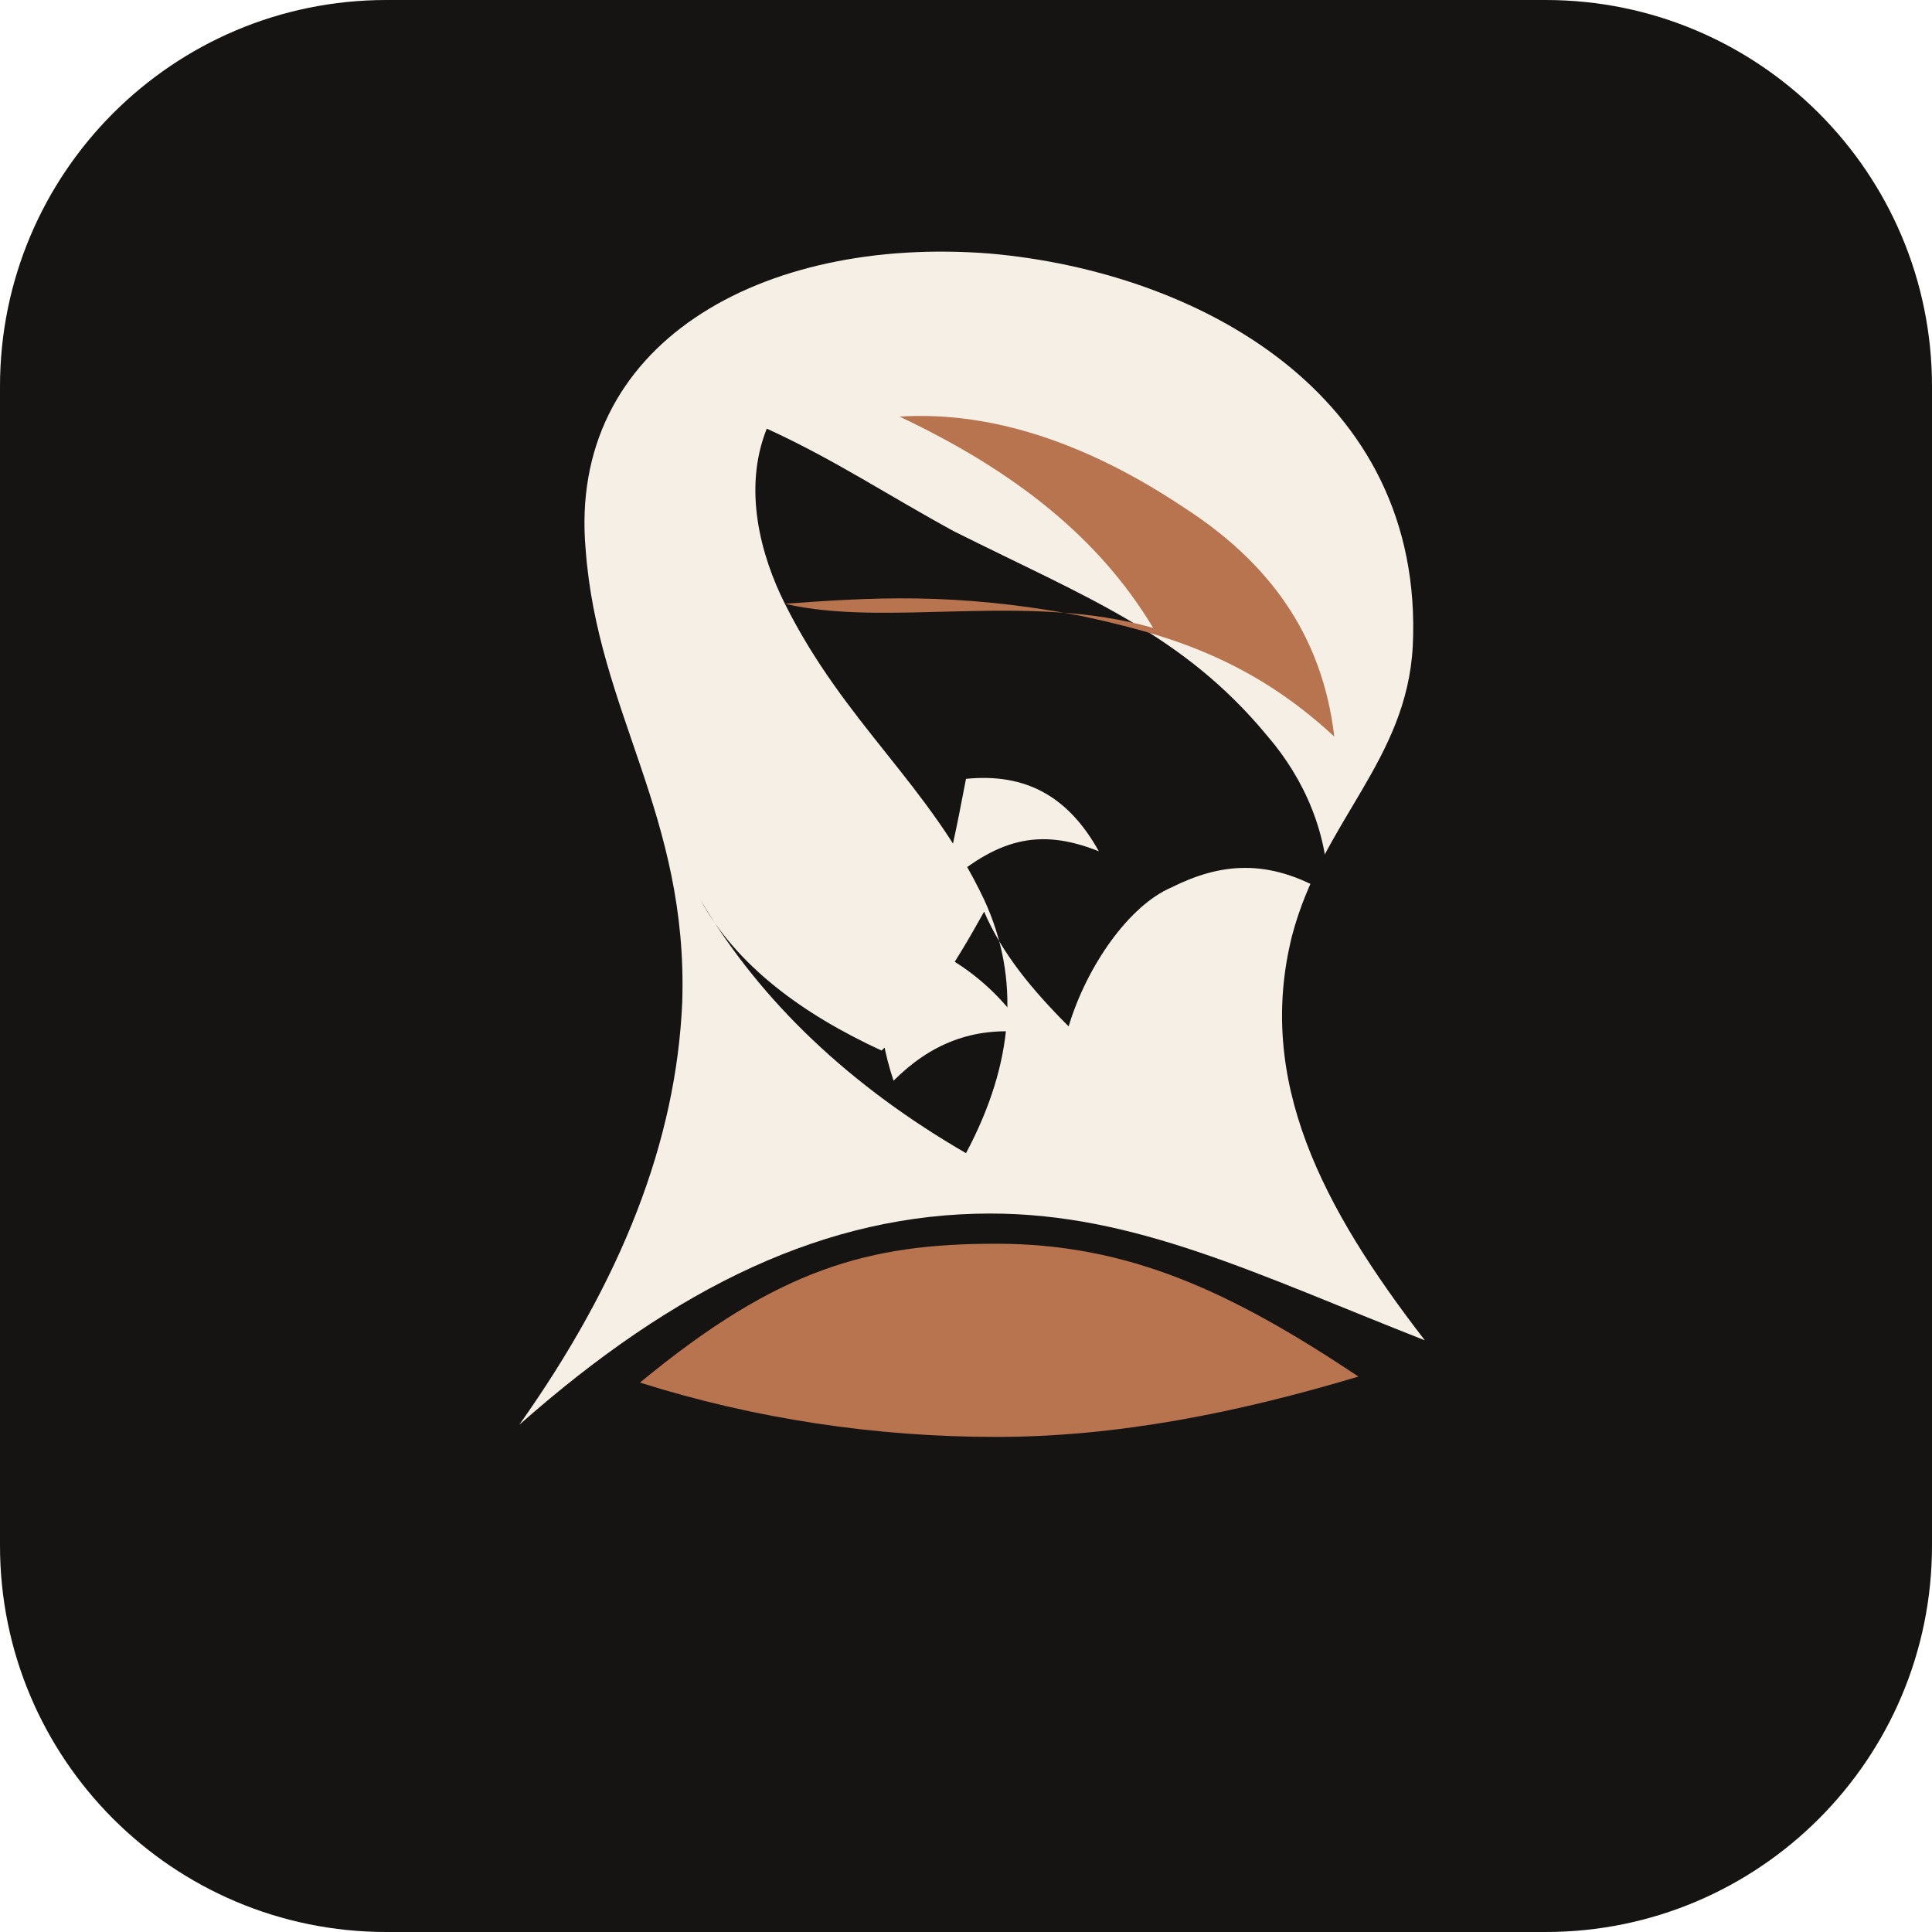
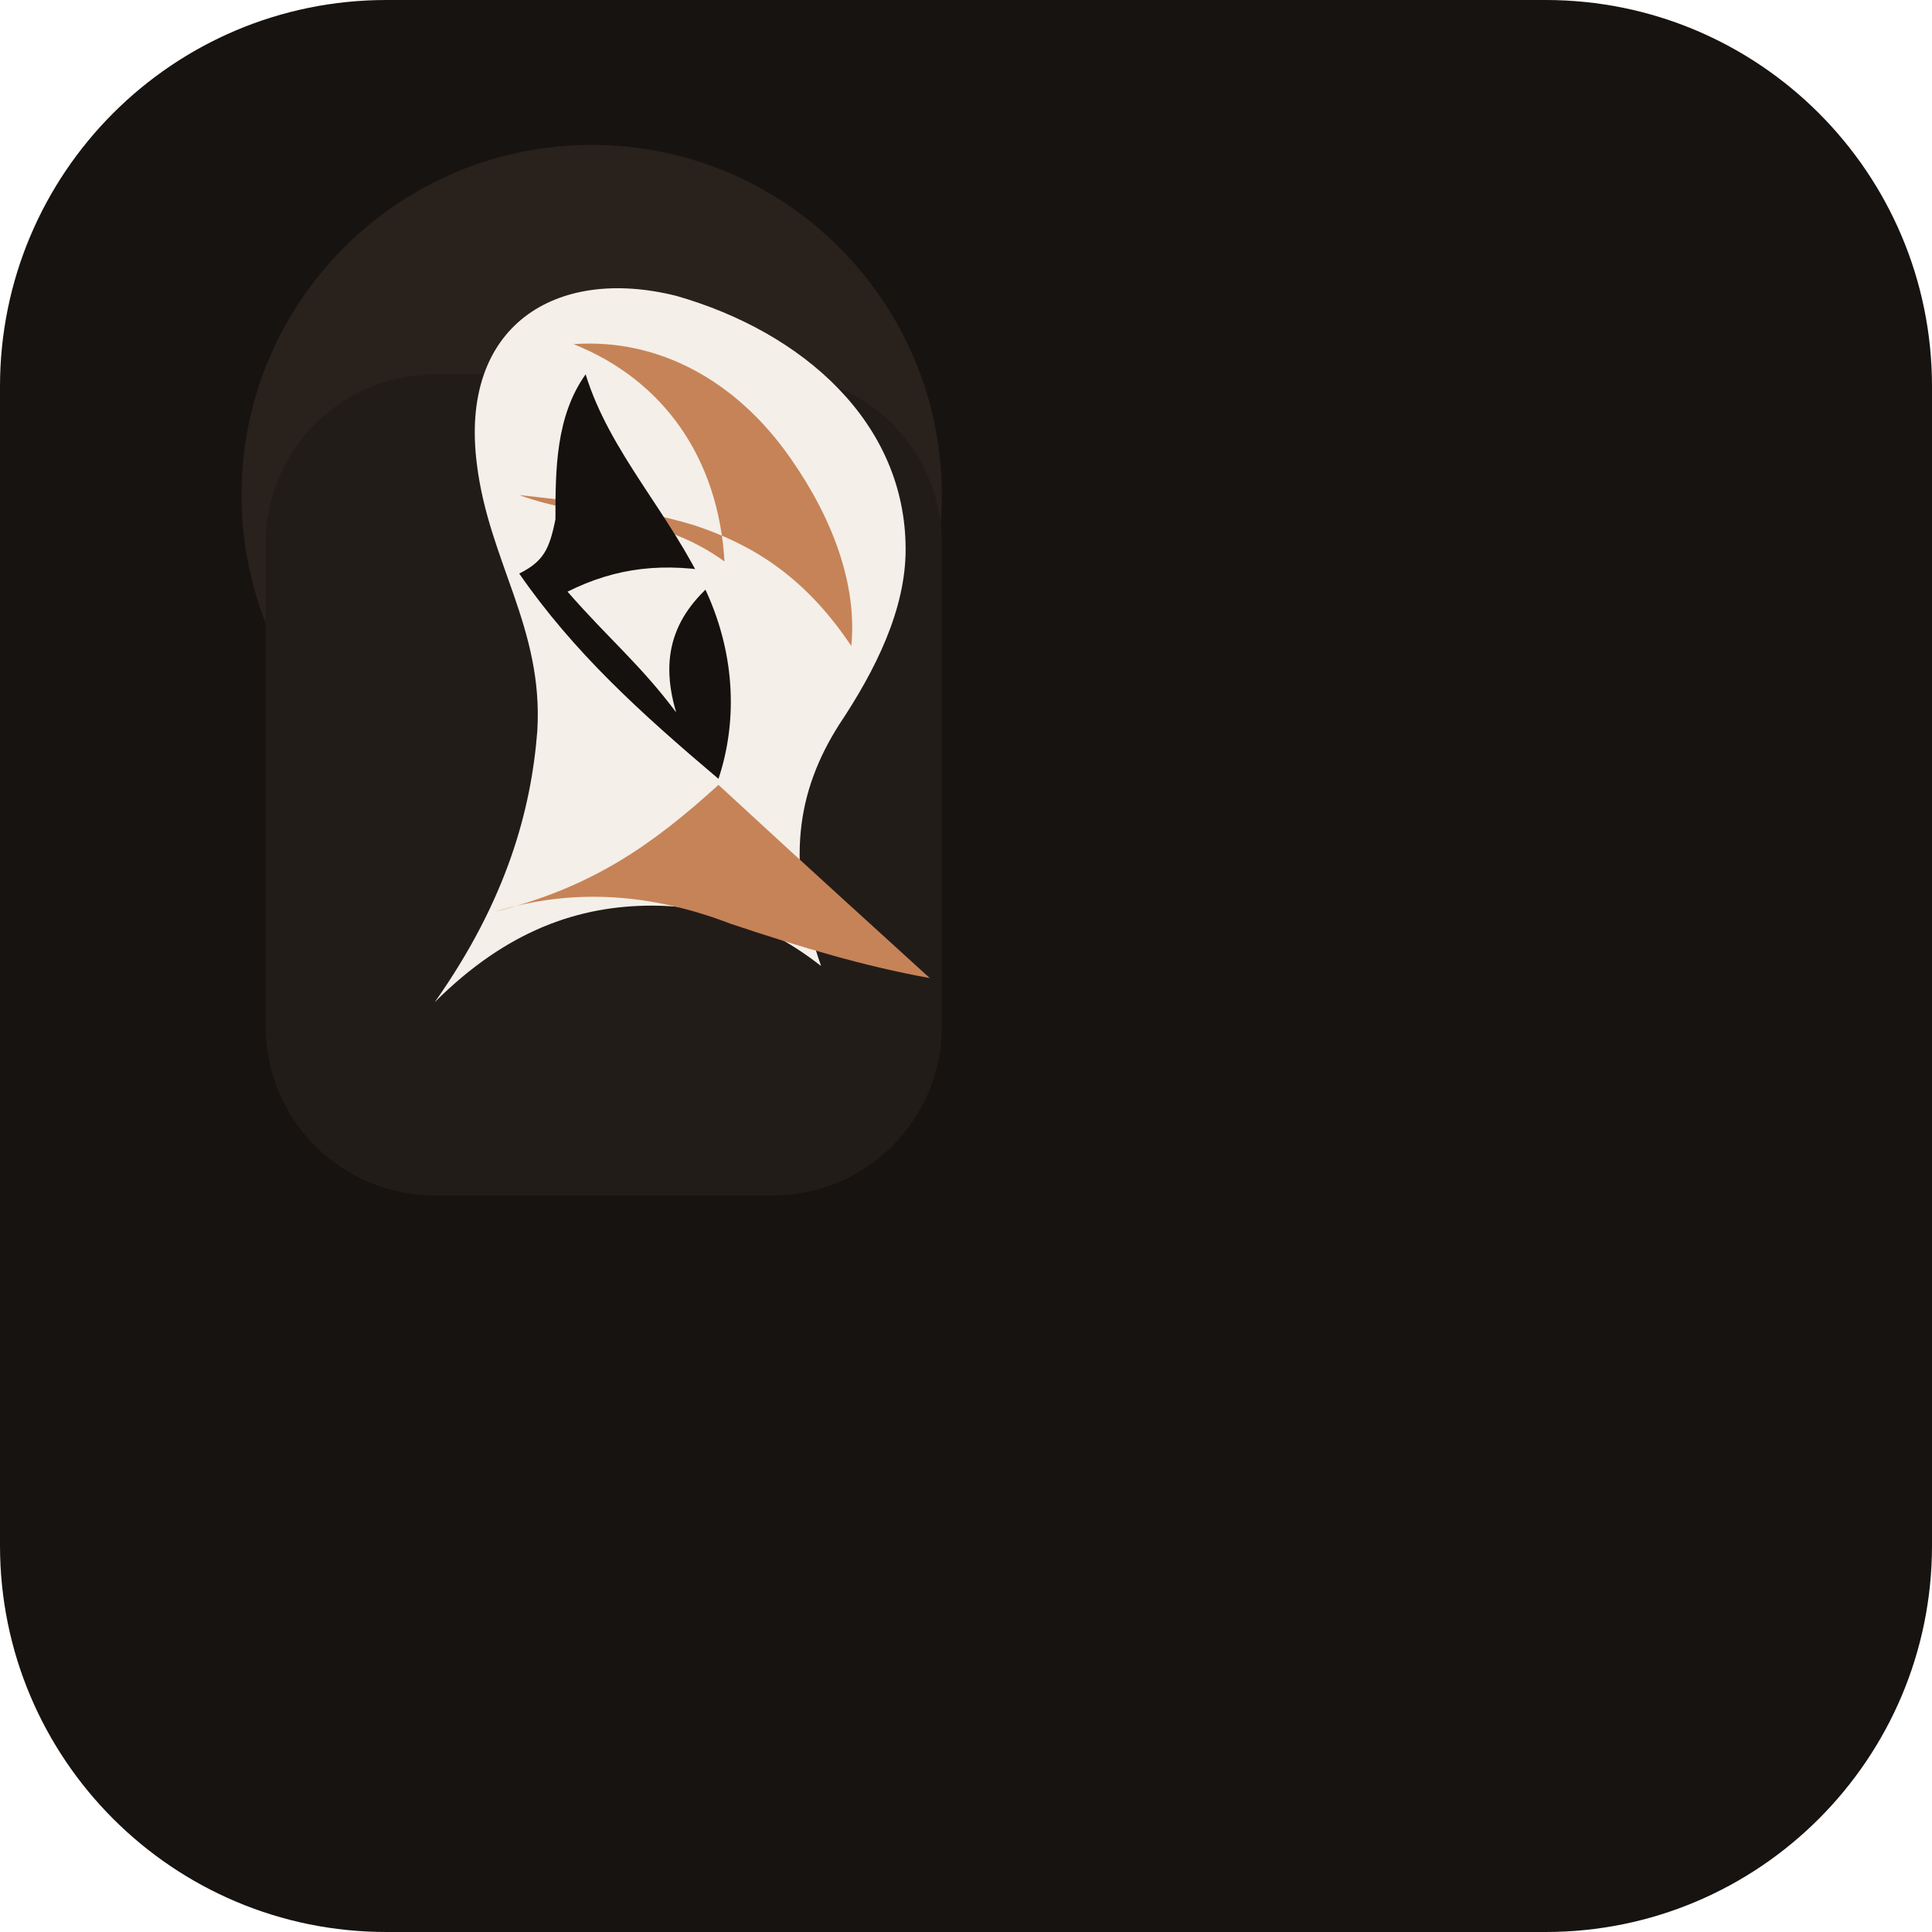
<svg xmlns="http://www.w3.org/2000/svg" width="320" height="320" viewBox="0 0 320 320" fill="none">
-   <rect width="320" height="320" rx="64" fill="#161412" />
-   <path d="M86 236C103 212 112 189 113 166C114 135 99 118 97 91C94 57 126 39 164 42C198 45 236 65 234 107C233 126 219 136 214 155C208 179 219 200 236 222C208 211 188 201 164 201C137 201 112 213 86 236Z" fill="#F6EFE5" />
-   <path d="M116 149C126 166 141 180 160 191C168 176 169 162 163 149C154 130 140 120 130 100C126 92 123 81 127 71C138 76 147 82 158 88C180 99 196 105 210 122C216 129 220 138 220 148C210 142 202 143 194 147C187 150 180 160 177 170C171 164 166 158 163 151C158 160 153 168 146 174C133 168 122 160 116 149Z" fill="#161412" />
-   <path d="M130 100C147 104 170 98 191 104C182 89 168 78 149 69C165 68 181 74 196 84C210 93 219 105 221 122C207 109 193 105 179 102C158 98 144 99 130 100Z" fill="#B8744F" />
-   <path d="M160 129C170 128 177 132 182 141C172 137 165 139 156 147C158 140 159 134 160 129Z" fill="#F6EFE5" />
-   <path d="M148 155C156 157 164 162 170 171C161 170 154 173 148 179C145 170 145 162 148 155Z" fill="#F6EFE5" />
-   <path d="M106 229C129 210 144 206 165 206C187 206 204 214 225 228C205 234 185 238 165 238C145 238 125 235 106 229Z" fill="#B8744F" />
+   <rect width="320" height="320" rx="64" fill="#171311" />
+   <circle cx="98" cy="82" r="58" fill="#B58C69" fill-opacity="0.12" />
+   <rect x="44" y="62" width="112" height="136" rx="28" fill="#221C19" />
+   <path d="M72 166C84 149 88 134 89 121C90 104 81 93 79 77C76 54 92 44 112 49C133 55 150 70 150 91C150 101 145 111 139 120C132 131 130 143 136 160C127 153 118 150 108 150C96 150 84 154 72 166Z" fill="#F4EFE8" />
+   <path d="M86 82C97 86 109 85 120 93C119 76 110 63 95 57C109 56 122 63 131 76C138 86 142 97 141 107C133 95 124 90 115 87C105 84 95 83 86 82Z" fill="#C68358" />
+   <path d="M86 95C95 108 106 118 119 129C122 120 122 109 117 98C111 85 101 75 97 62C92 69 92 78 92 86C91 91 90 93 86 95Z" fill="#15110F" />
+   <path d="M94 98C101 106 106 110 112 118C109 108 112 101 120 95C110 93 102 94 94 98Z" fill="#F4EFE8" />
+   <path d="M119 130C108 140 98 147 82 151C95 147 108 148 121 153C133 157 143 160 154 162C143 152 132 142 119 130Z" fill="#C68358" />
</svg>
